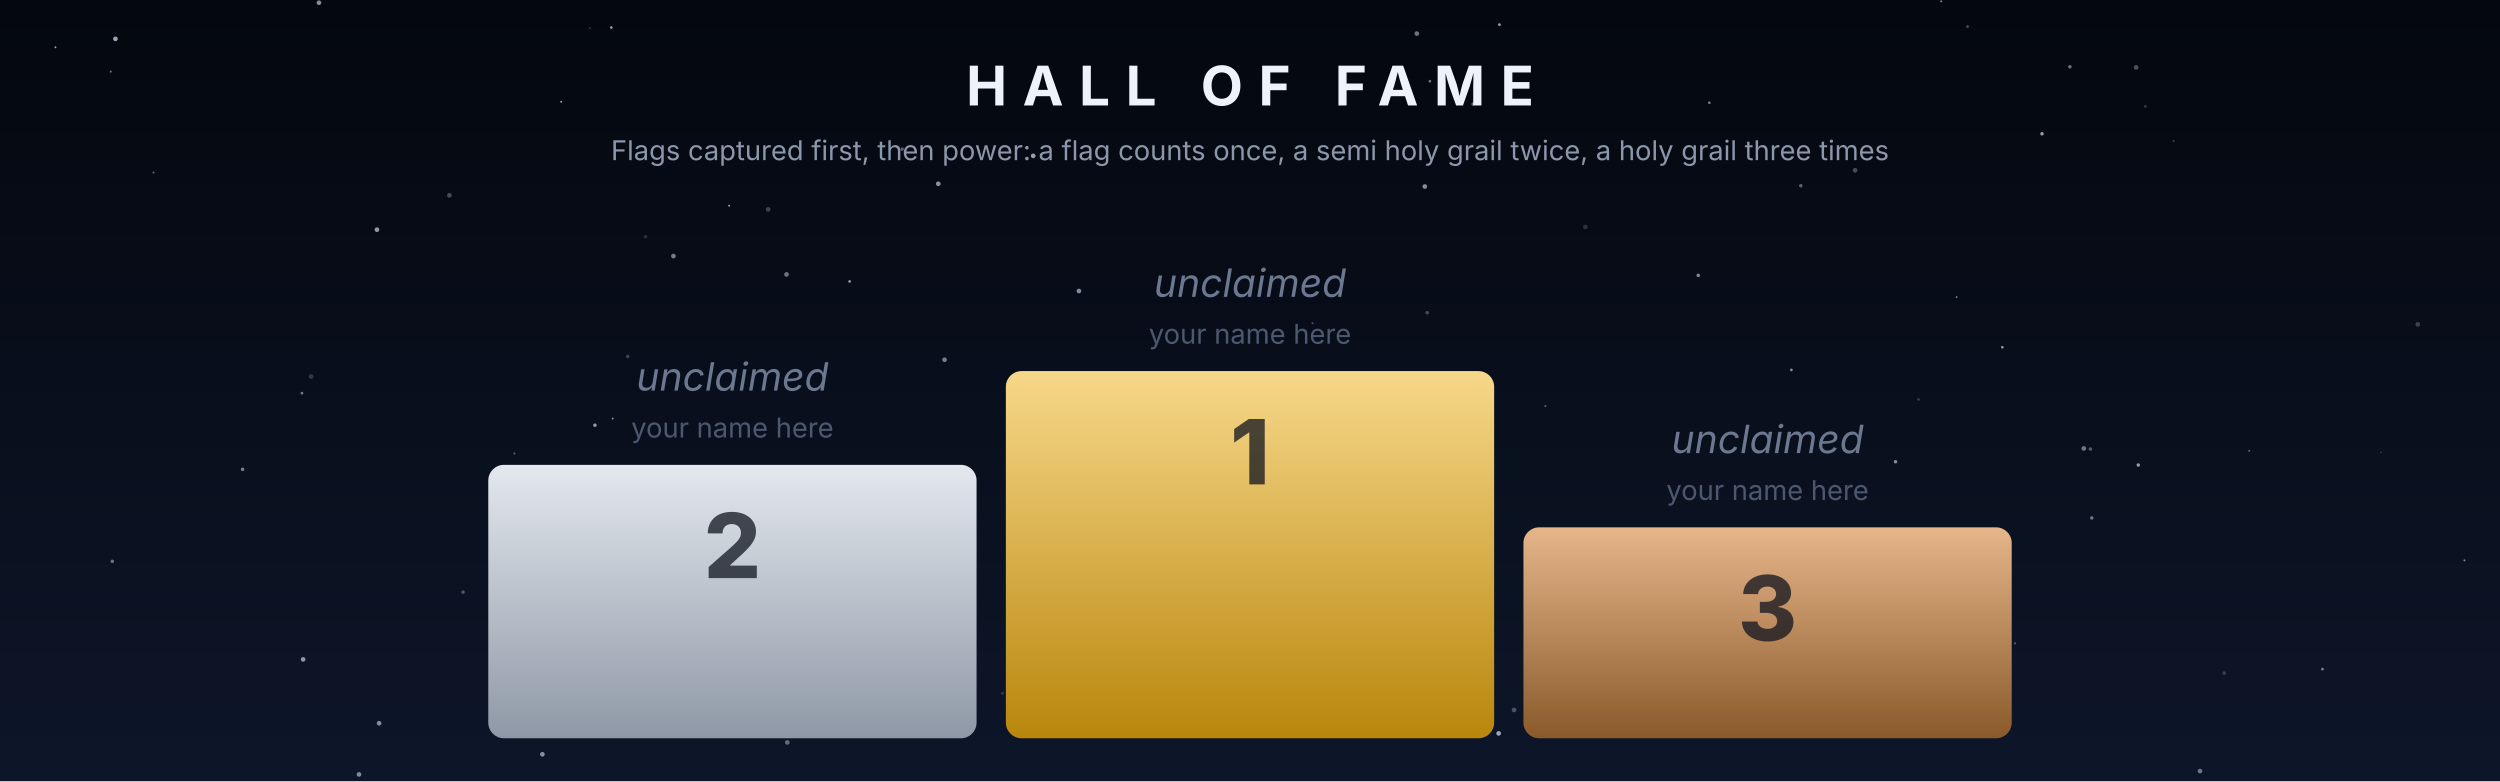
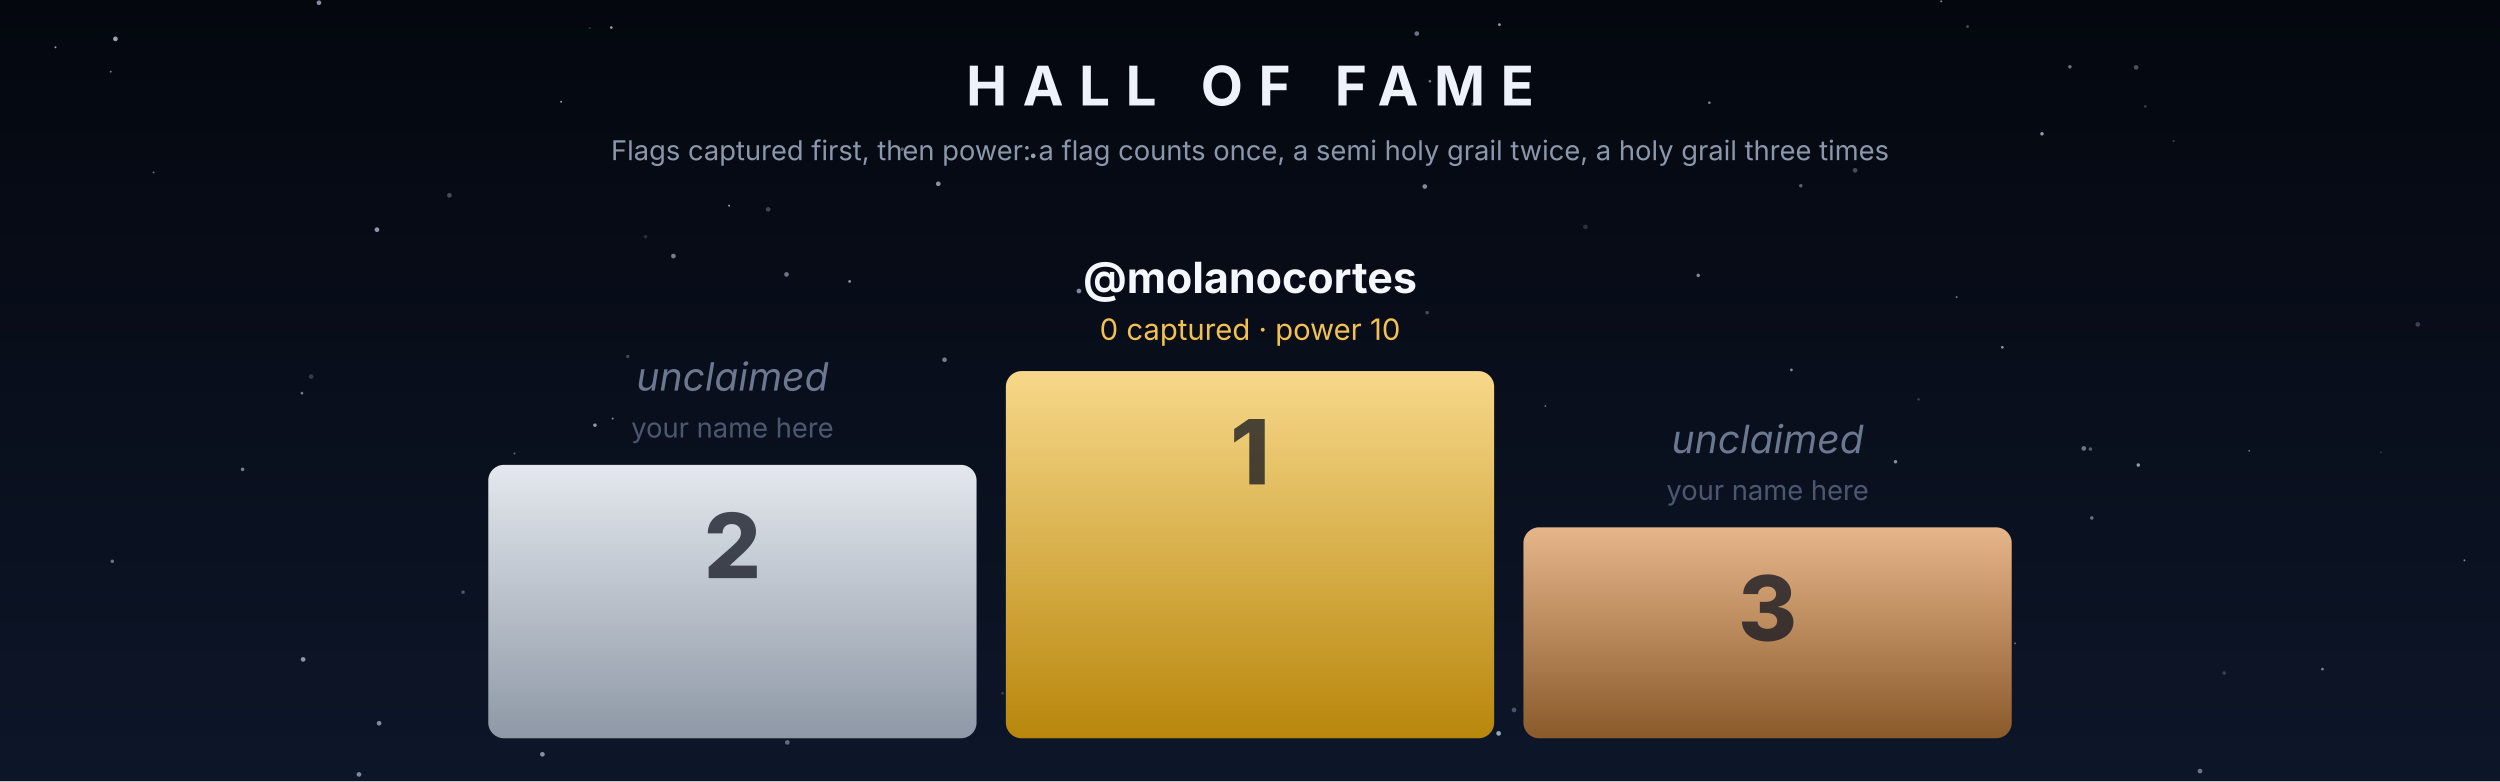
<svg xmlns="http://www.w3.org/2000/svg" width="1280" height="400" viewBox="0 0 1280 400" font-family="-apple-system, 'Segoe UI', Inter, Helvetica, Arial, sans-serif" role="img">
  <defs>
    <linearGradient id="bg" x1="0" y1="0" x2="0" y2="1">
      <stop offset="0" stop-color="#04070e" />
      <stop offset="1" stop-color="#0d1629" />
    </linearGradient>
    <linearGradient id="g1" x1="0" y1="0" x2="0" y2="1">
      <stop offset="0" stop-color="#f7d88a" />
      <stop offset="1" stop-color="#b8860b" />
    </linearGradient>
    <linearGradient id="g2" x1="0" y1="0" x2="0" y2="1">
      <stop offset="0" stop-color="#e4e8ee" />
      <stop offset="1" stop-color="#8e98a6" />
    </linearGradient>
    <linearGradient id="g3" x1="0" y1="0" x2="0" y2="1">
      <stop offset="0" stop-color="#e6b58a" />
      <stop offset="1" stop-color="#8b5a2b" />
    </linearGradient>
  </defs>
  <rect width="1280" height="400" fill="url(#bg)" />
  <circle cx="304.6" cy="217.7" r="0.9" fill="#dfe8ff" opacity="0.65">
    <animate attributeName="opacity" values="0.65;0.05;0.65" dur="4.2s" begin="2.9s" repeatCount="indefinite" />
  </circle>
  <circle cx="775.2" cy="363.5" r="1.2" fill="#dfe8ff" opacity="0.29">
    <animate attributeName="opacity" values="0.29;0.05;0.29" dur="3.3s" begin="5.0s" repeatCount="indefinite" />
  </circle>
  <circle cx="601.9" cy="334.6" r="1.2" fill="#dfe8ff" opacity="0.37">
    <animate attributeName="opacity" values="0.37;0.05;0.37" dur="5.5s" begin="1.2s" repeatCount="indefinite" />
  </circle>
  <circle cx="194.1" cy="370.3" r="1.2" fill="#dfe8ff" opacity="0.56">
    <animate attributeName="opacity" values="0.56;0.05;0.56" dur="4.8s" begin="0.3s" repeatCount="indefinite" />
  </circle>
  <circle cx="970.5" cy="236.4" r="0.9" fill="#dfe8ff" opacity="0.58">
    <animate attributeName="opacity" values="0.58;0.05;0.58" dur="5.4s" begin="1.3s" repeatCount="indefinite" />
  </circle>
  <circle cx="761.3" cy="368.1" r="1.2" fill="#dfe8ff" opacity="0.54">
    <animate attributeName="opacity" values="0.54;0.05;0.54" dur="5.7s" begin="2.0s" repeatCount="indefinite" />
  </circle>
  <circle cx="1025.2" cy="177.8" r="0.7" fill="#dfe8ff" opacity="0.63">
    <animate attributeName="opacity" values="0.63;0.05;0.63" dur="2.8s" begin="0.7s" repeatCount="indefinite" />
  </circle>
  <circle cx="277.7" cy="386.2" r="1.2" fill="#dfe8ff" opacity="0.58">
    <animate attributeName="opacity" values="0.58;0.05;0.58" dur="5.5s" begin="2.1s" repeatCount="indefinite" />
  </circle>
  <circle cx="1066.9" cy="229.6" r="1.2" fill="#dfe8ff" opacity="0.47">
    <animate attributeName="opacity" values="0.47;0.05;0.47" dur="5.7s" begin="3.4s" repeatCount="indefinite" />
  </circle>
  <circle cx="1189.1" cy="342.6" r="0.7" fill="#dfe8ff" opacity="0.53">
    <animate attributeName="opacity" values="0.53;0.05;0.53" dur="3.6s" begin="2.7s" repeatCount="indefinite" />
  </circle>
  <circle cx="732.1" cy="41.6" r="0.7" fill="#dfe8ff" opacity="0.50">
    <animate attributeName="opacity" values="0.50;0.05;0.50" dur="6.0s" begin="1.3s" repeatCount="indefinite" />
  </circle>
  <circle cx="159.3" cy="192.8" r="1.2" fill="#dfe8ff" opacity="0.20">
    <animate attributeName="opacity" values="0.20;0.05;0.20" dur="5.3s" begin="2.1s" repeatCount="indefinite" />
  </circle>
  <circle cx="193.0" cy="117.6" r="1.2" fill="#dfe8ff" opacity="0.63">
    <animate attributeName="opacity" values="0.63;0.05;0.63" dur="2.7s" begin="3.1s" repeatCount="indefinite" />
  </circle>
  <circle cx="57.5" cy="287.4" r="0.9" fill="#dfe8ff" opacity="0.45">
    <animate attributeName="opacity" values="0.45;0.05;0.45" dur="5.7s" begin="1.4s" repeatCount="indefinite" />
  </circle>
  <circle cx="302.0" cy="14.4" r="0.5" fill="#dfe8ff" opacity="0.19" />
  <circle cx="767.7" cy="12.6" r="0.7" fill="#dfe8ff" opacity="0.68" />
  <circle cx="373.3" cy="105.3" r="0.5" fill="#dfe8ff" opacity="0.69" />
  <circle cx="435.0" cy="144.1" r="0.7" fill="#dfe8ff" opacity="0.64" />
  <circle cx="483.6" cy="184.2" r="1.2" fill="#dfe8ff" opacity="0.50" />
  <circle cx="762.4" cy="223.7" r="0.9" fill="#dfe8ff" opacity="0.39" />
  <circle cx="922.0" cy="95.1" r="0.9" fill="#dfe8ff" opacity="0.39" />
  <circle cx="330.5" cy="121.2" r="0.9" fill="#dfe8ff" opacity="0.16" />
  <circle cx="531.5" cy="232.0" r="0.5" fill="#dfe8ff" opacity="0.36" />
  <circle cx="754.2" cy="53.3" r="0.9" fill="#dfe8ff" opacity="0.41" />
  <circle cx="869.5" cy="141.0" r="0.9" fill="#dfe8ff" opacity="0.56" />
  <circle cx="28.4" cy="24.2" r="0.5" fill="#dfe8ff" opacity="0.68" />
  <circle cx="321.4" cy="182.5" r="0.9" fill="#dfe8ff" opacity="0.25" />
  <circle cx="237.1" cy="303.2" r="0.9" fill="#dfe8ff" opacity="0.32" />
  <circle cx="482.8" cy="308.9" r="0.5" fill="#dfe8ff" opacity="0.68" />
  <circle cx="875.2" cy="52.6" r="0.7" fill="#dfe8ff" opacity="0.51" />
  <circle cx="344.8" cy="131.1" r="1.2" fill="#dfe8ff" opacity="0.51" />
  <circle cx="124.2" cy="240.3" r="0.9" fill="#dfe8ff" opacity="0.52" />
  <circle cx="287.3" cy="323.9" r="0.7" fill="#dfe8ff" opacity="0.19" />
  <circle cx="949.8" cy="87.2" r="1.2" fill="#dfe8ff" opacity="0.30" />
  <circle cx="1007.4" cy="13.6" r="0.7" fill="#dfe8ff" opacity="0.32" />
  <circle cx="1070.3" cy="229.9" r="0.9" fill="#dfe8ff" opacity="0.34" />
  <circle cx="1059.8" cy="34.2" r="0.9" fill="#dfe8ff" opacity="0.47" />
  <circle cx="539.2" cy="207.4" r="0.9" fill="#dfe8ff" opacity="0.41" />
  <circle cx="811.7" cy="116.2" r="1.2" fill="#dfe8ff" opacity="0.17" />
  <circle cx="529.0" cy="79.8" r="1.2" fill="#dfe8ff" opacity="0.67" />
  <circle cx="1126.4" cy="394.8" r="1.2" fill="#dfe8ff" opacity="0.46" />
  <circle cx="1261.8" cy="286.9" r="0.5" fill="#dfe8ff" opacity="0.56" />
  <circle cx="1071.0" cy="265.2" r="0.9" fill="#dfe8ff" opacity="0.45" />
  <circle cx="1138.8" cy="344.6" r="0.9" fill="#dfe8ff" opacity="0.22" />
  <circle cx="313.0" cy="14.1" r="0.7" fill="#dfe8ff" opacity="0.64" />
  <circle cx="1151.6" cy="230.8" r="0.5" fill="#dfe8ff" opacity="0.41" />
  <circle cx="154.6" cy="201.3" r="0.7" fill="#dfe8ff" opacity="0.51" />
  <circle cx="672.0" cy="165.5" r="0.5" fill="#dfe8ff" opacity="0.34" />
  <circle cx="323.2" cy="344.7" r="1.2" fill="#dfe8ff" opacity="0.60" />
  <circle cx="78.6" cy="88.3" r="0.5" fill="#dfe8ff" opacity="0.44" />
  <circle cx="1045.5" cy="68.5" r="0.9" fill="#dfe8ff" opacity="0.66" />
  <circle cx="1031.7" cy="329.4" r="0.5" fill="#dfe8ff" opacity="0.42" />
  <circle cx="730.7" cy="160.1" r="0.9" fill="#dfe8ff" opacity="0.29" />
  <circle cx="791.2" cy="207.9" r="0.5" fill="#dfe8ff" opacity="0.41" />
  <circle cx="993.9" cy="0.7" r="0.5" fill="#dfe8ff" opacity="0.58" />
  <circle cx="59.1" cy="19.9" r="1.2" fill="#dfe8ff" opacity="0.69" />
  <circle cx="1093.7" cy="34.5" r="1.2" fill="#dfe8ff" opacity="0.32" />
  <circle cx="402.7" cy="140.5" r="1.2" fill="#dfe8ff" opacity="0.47" />
  <circle cx="461.9" cy="76.4" r="0.9" fill="#dfe8ff" opacity="0.39" />
  <circle cx="163.3" cy="1.4" r="1.2" fill="#dfe8ff" opacity="0.59" />
  <circle cx="725.4" cy="17.2" r="1.2" fill="#dfe8ff" opacity="0.48" />
  <circle cx="1001.8" cy="152.1" r="0.5" fill="#dfe8ff" opacity="0.49" />
  <circle cx="552.4" cy="149.0" r="1.2" fill="#dfe8ff" opacity="0.57" />
  <circle cx="403.1" cy="380.1" r="1.2" fill="#dfe8ff" opacity="0.40" />
  <circle cx="313.7" cy="214.3" r="0.5" fill="#dfe8ff" opacity="0.59" />
  <circle cx="287.3" cy="52.1" r="0.5" fill="#dfe8ff" opacity="0.67" />
  <circle cx="479.0" cy="359.1" r="0.9" fill="#dfe8ff" opacity="0.22" />
  <circle cx="883.9" cy="375.6" r="1.2" fill="#dfe8ff" opacity="0.52" />
  <circle cx="939.2" cy="225.5" r="0.5" fill="#dfe8ff" opacity="0.60" />
  <circle cx="917.2" cy="189.4" r="0.7" fill="#dfe8ff" opacity="0.58" />
  <circle cx="56.7" cy="36.7" r="0.5" fill="#dfe8ff" opacity="0.51" />
  <circle cx="481.0" cy="327.8" r="0.9" fill="#dfe8ff" opacity="0.61" />
  <circle cx="155.2" cy="337.6" r="1.2" fill="#dfe8ff" opacity="0.61" />
  <circle cx="1219.1" cy="231.6" r="0.5" fill="#dfe8ff" opacity="0.17" />
  <circle cx="982.3" cy="204.5" r="0.7" fill="#dfe8ff" opacity="0.21" />
  <circle cx="958.7" cy="373.8" r="0.5" fill="#dfe8ff" opacity="0.45" />
  <circle cx="1112.9" cy="72.2" r="0.5" fill="#dfe8ff" opacity="0.28" />
  <circle cx="230.1" cy="100.0" r="1.2" fill="#dfe8ff" opacity="0.29" />
  <circle cx="767.3" cy="375.5" r="1.2" fill="#dfe8ff" opacity="0.68" />
  <circle cx="480.4" cy="94.1" r="1.2" fill="#dfe8ff" opacity="0.61" />
  <circle cx="1237.9" cy="166.1" r="1.2" fill="#dfe8ff" opacity="0.24" />
  <circle cx="513.3" cy="355.0" r="0.7" fill="#dfe8ff" opacity="0.20" />
  <circle cx="957.6" cy="366.6" r="1.2" fill="#dfe8ff" opacity="0.47" />
  <circle cx="1098.4" cy="54.5" r="0.7" fill="#dfe8ff" opacity="0.23" />
  <circle cx="660.0" cy="373.9" r="0.9" fill="#dfe8ff" opacity="0.52" />
  <circle cx="1094.8" cy="238.1" r="0.9" fill="#dfe8ff" opacity="0.64" />
  <circle cx="393.3" cy="107.2" r="1.2" fill="#dfe8ff" opacity="0.26" />
  <circle cx="729.5" cy="95.5" r="1.2" fill="#dfe8ff" opacity="0.58" />
  <circle cx="183.8" cy="396.5" r="1.2" fill="#dfe8ff" opacity="0.54" />
  <circle cx="263.4" cy="232.2" r="0.5" fill="#dfe8ff" opacity="0.41" />
  <text x="640" y="54" text-anchor="middle" fill="#eef3fb" font-size="28" font-weight="700" letter-spacing="8">HALL OF FAME</text>
  <text x="640" y="82" text-anchor="middle" fill="#8b97ab" font-size="14">Flags captured first, then power: a flag counts once, a semi holy grail twice, a holy grail three times</text>
  <rect x="515" y="190" width="250" height="188" rx="8" fill="url(#g1)" />
  <text x="640" y="248" text-anchor="middle" fill="#10151f" fill-opacity="0.75" font-size="46" font-weight="800">1</text>
-   <text x="640" y="152" text-anchor="middle" fill="#6c7890" font-size="20" font-style="italic">unclaimed</text>
-   <text x="640" y="176" text-anchor="middle" fill="#4c5870" font-size="14">your name here<animate attributeName="opacity" values="0.35;1;0.35" dur="3.5s" begin="1s" repeatCount="indefinite" />
-   </text>
+   <text x="640" y="150" text-anchor="middle" fill="#f4f7fb" font-size="22.0" font-weight="700">@molanocortes</text>
+   <text x="640" y="174" text-anchor="middle" fill="#f2c14e" font-size="15">0 captured · power 10</text>
  <rect x="250" y="238" width="250" height="140" rx="8" fill="url(#g2)" />
  <text x="375" y="296" text-anchor="middle" fill="#10151f" fill-opacity="0.75" font-size="46" font-weight="800">2</text>
  <text x="375" y="200" text-anchor="middle" fill="#6c7890" font-size="20" font-style="italic">unclaimed</text>
  <text x="375" y="224" text-anchor="middle" fill="#4c5870" font-size="14">your name here<animate attributeName="opacity" values="0.35;1;0.35" dur="3.5s" begin="2s" repeatCount="indefinite" />
  </text>
  <rect x="780" y="270" width="250" height="108" rx="8" fill="url(#g3)" />
  <text x="905" y="328" text-anchor="middle" fill="#10151f" fill-opacity="0.75" font-size="46" font-weight="800">3</text>
  <text x="905" y="232" text-anchor="middle" fill="#6c7890" font-size="20" font-style="italic">unclaimed</text>
  <text x="905" y="256" text-anchor="middle" fill="#4c5870" font-size="14">your name here<animate attributeName="opacity" values="0.35;1;0.35" dur="3.5s" begin="3s" repeatCount="indefinite" />
  </text>
</svg>
